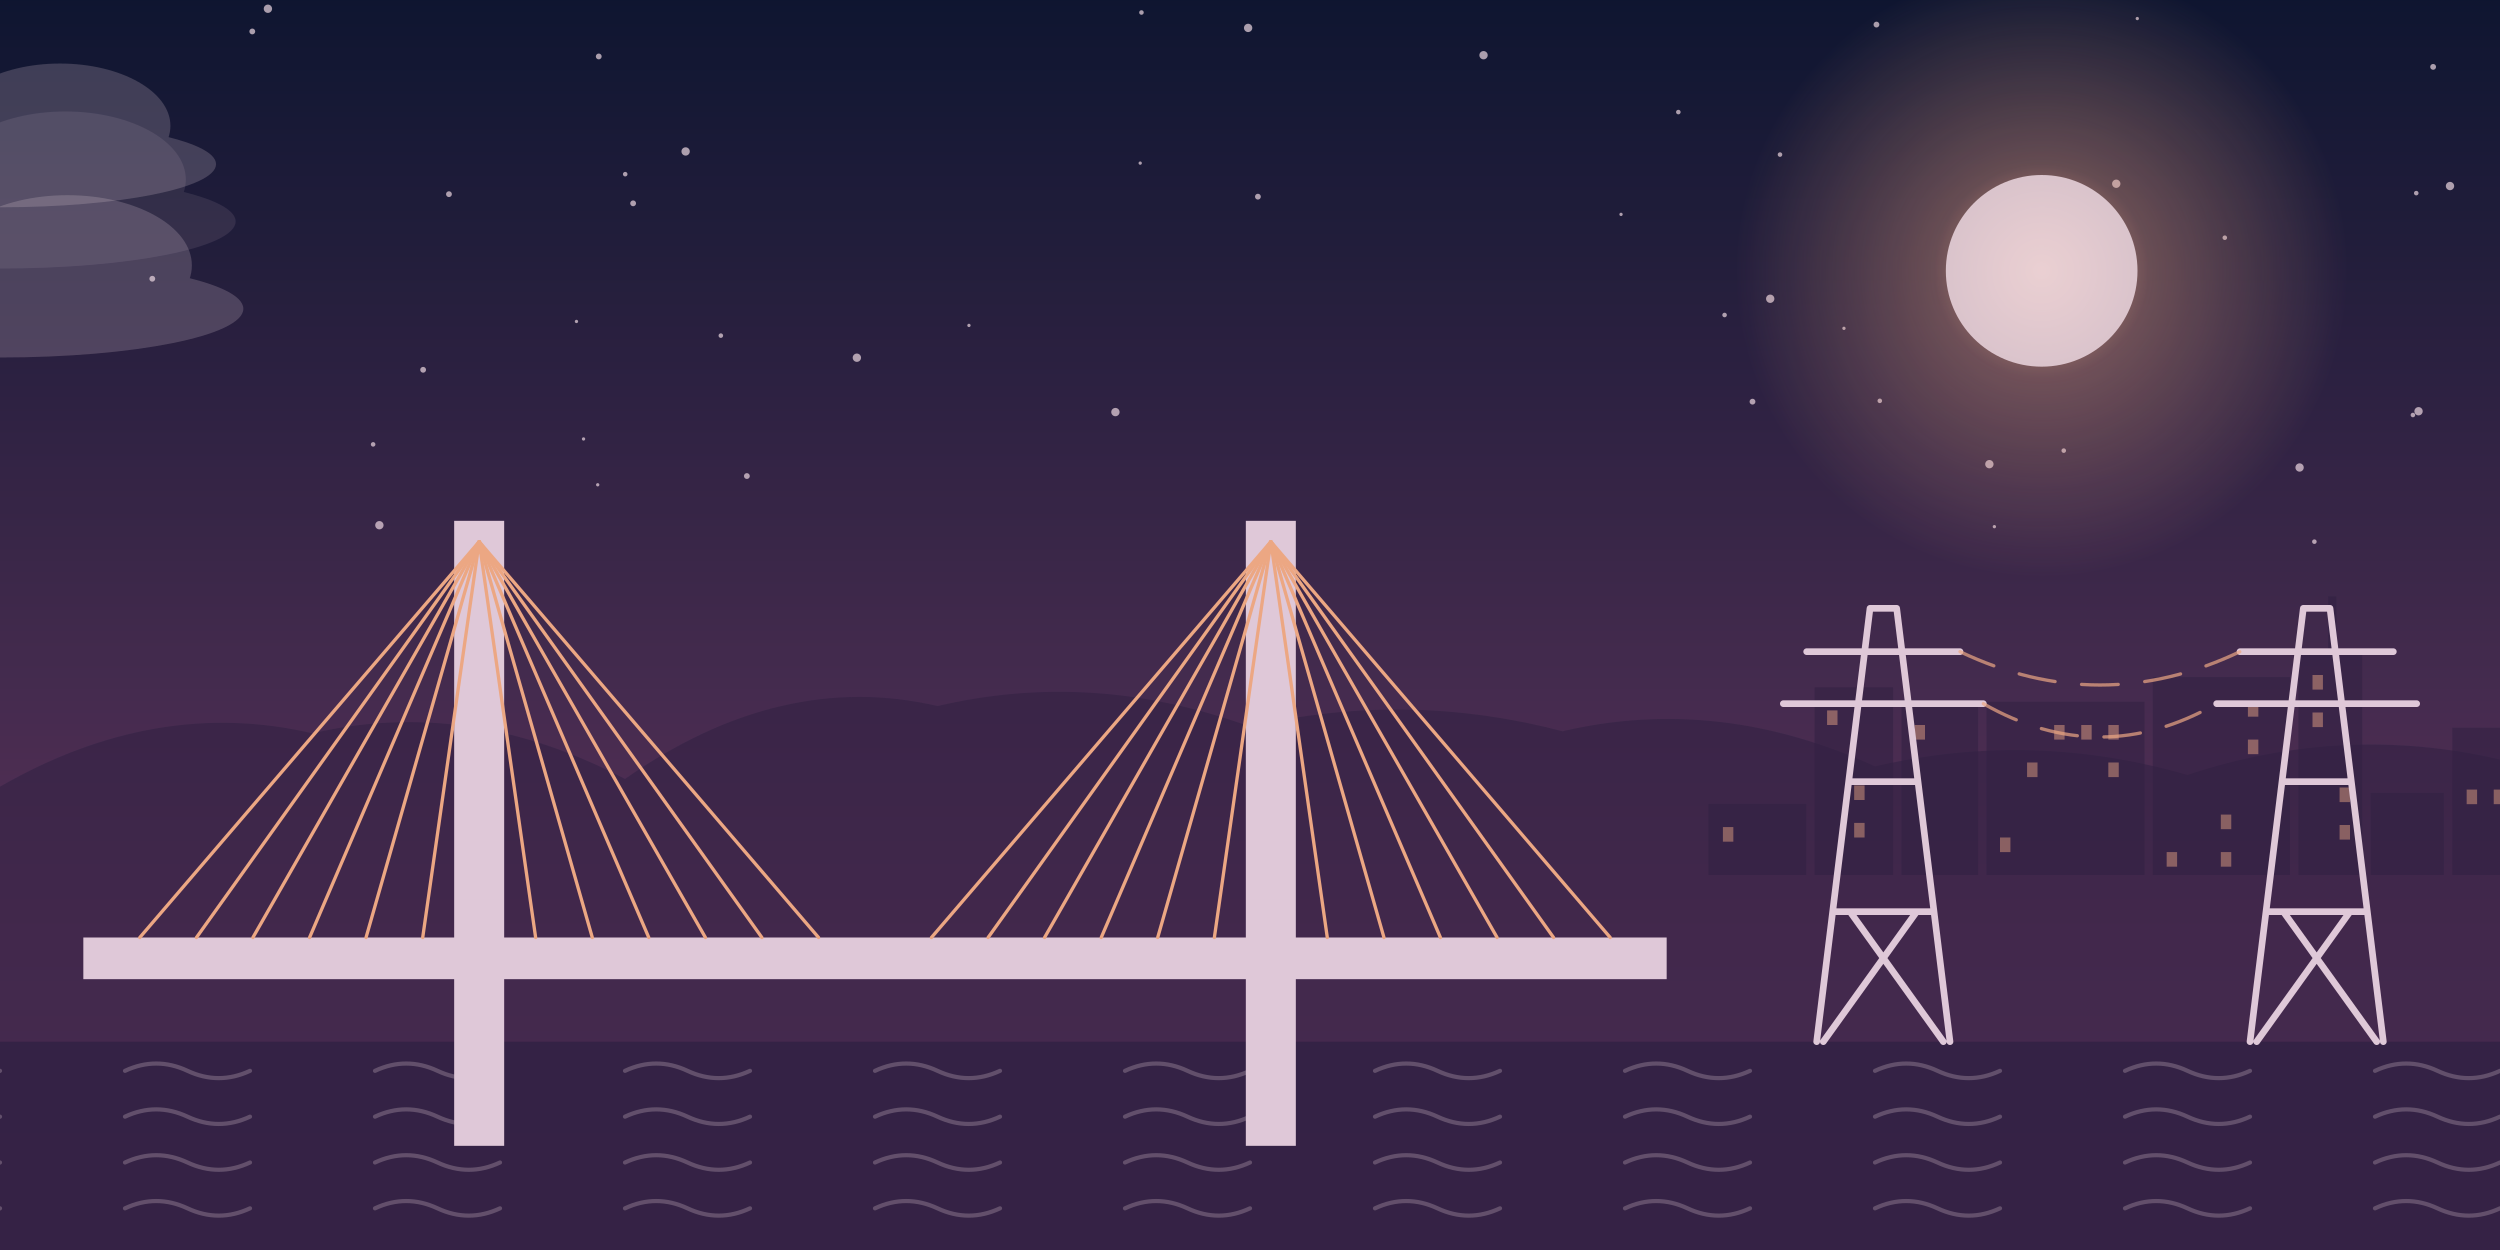
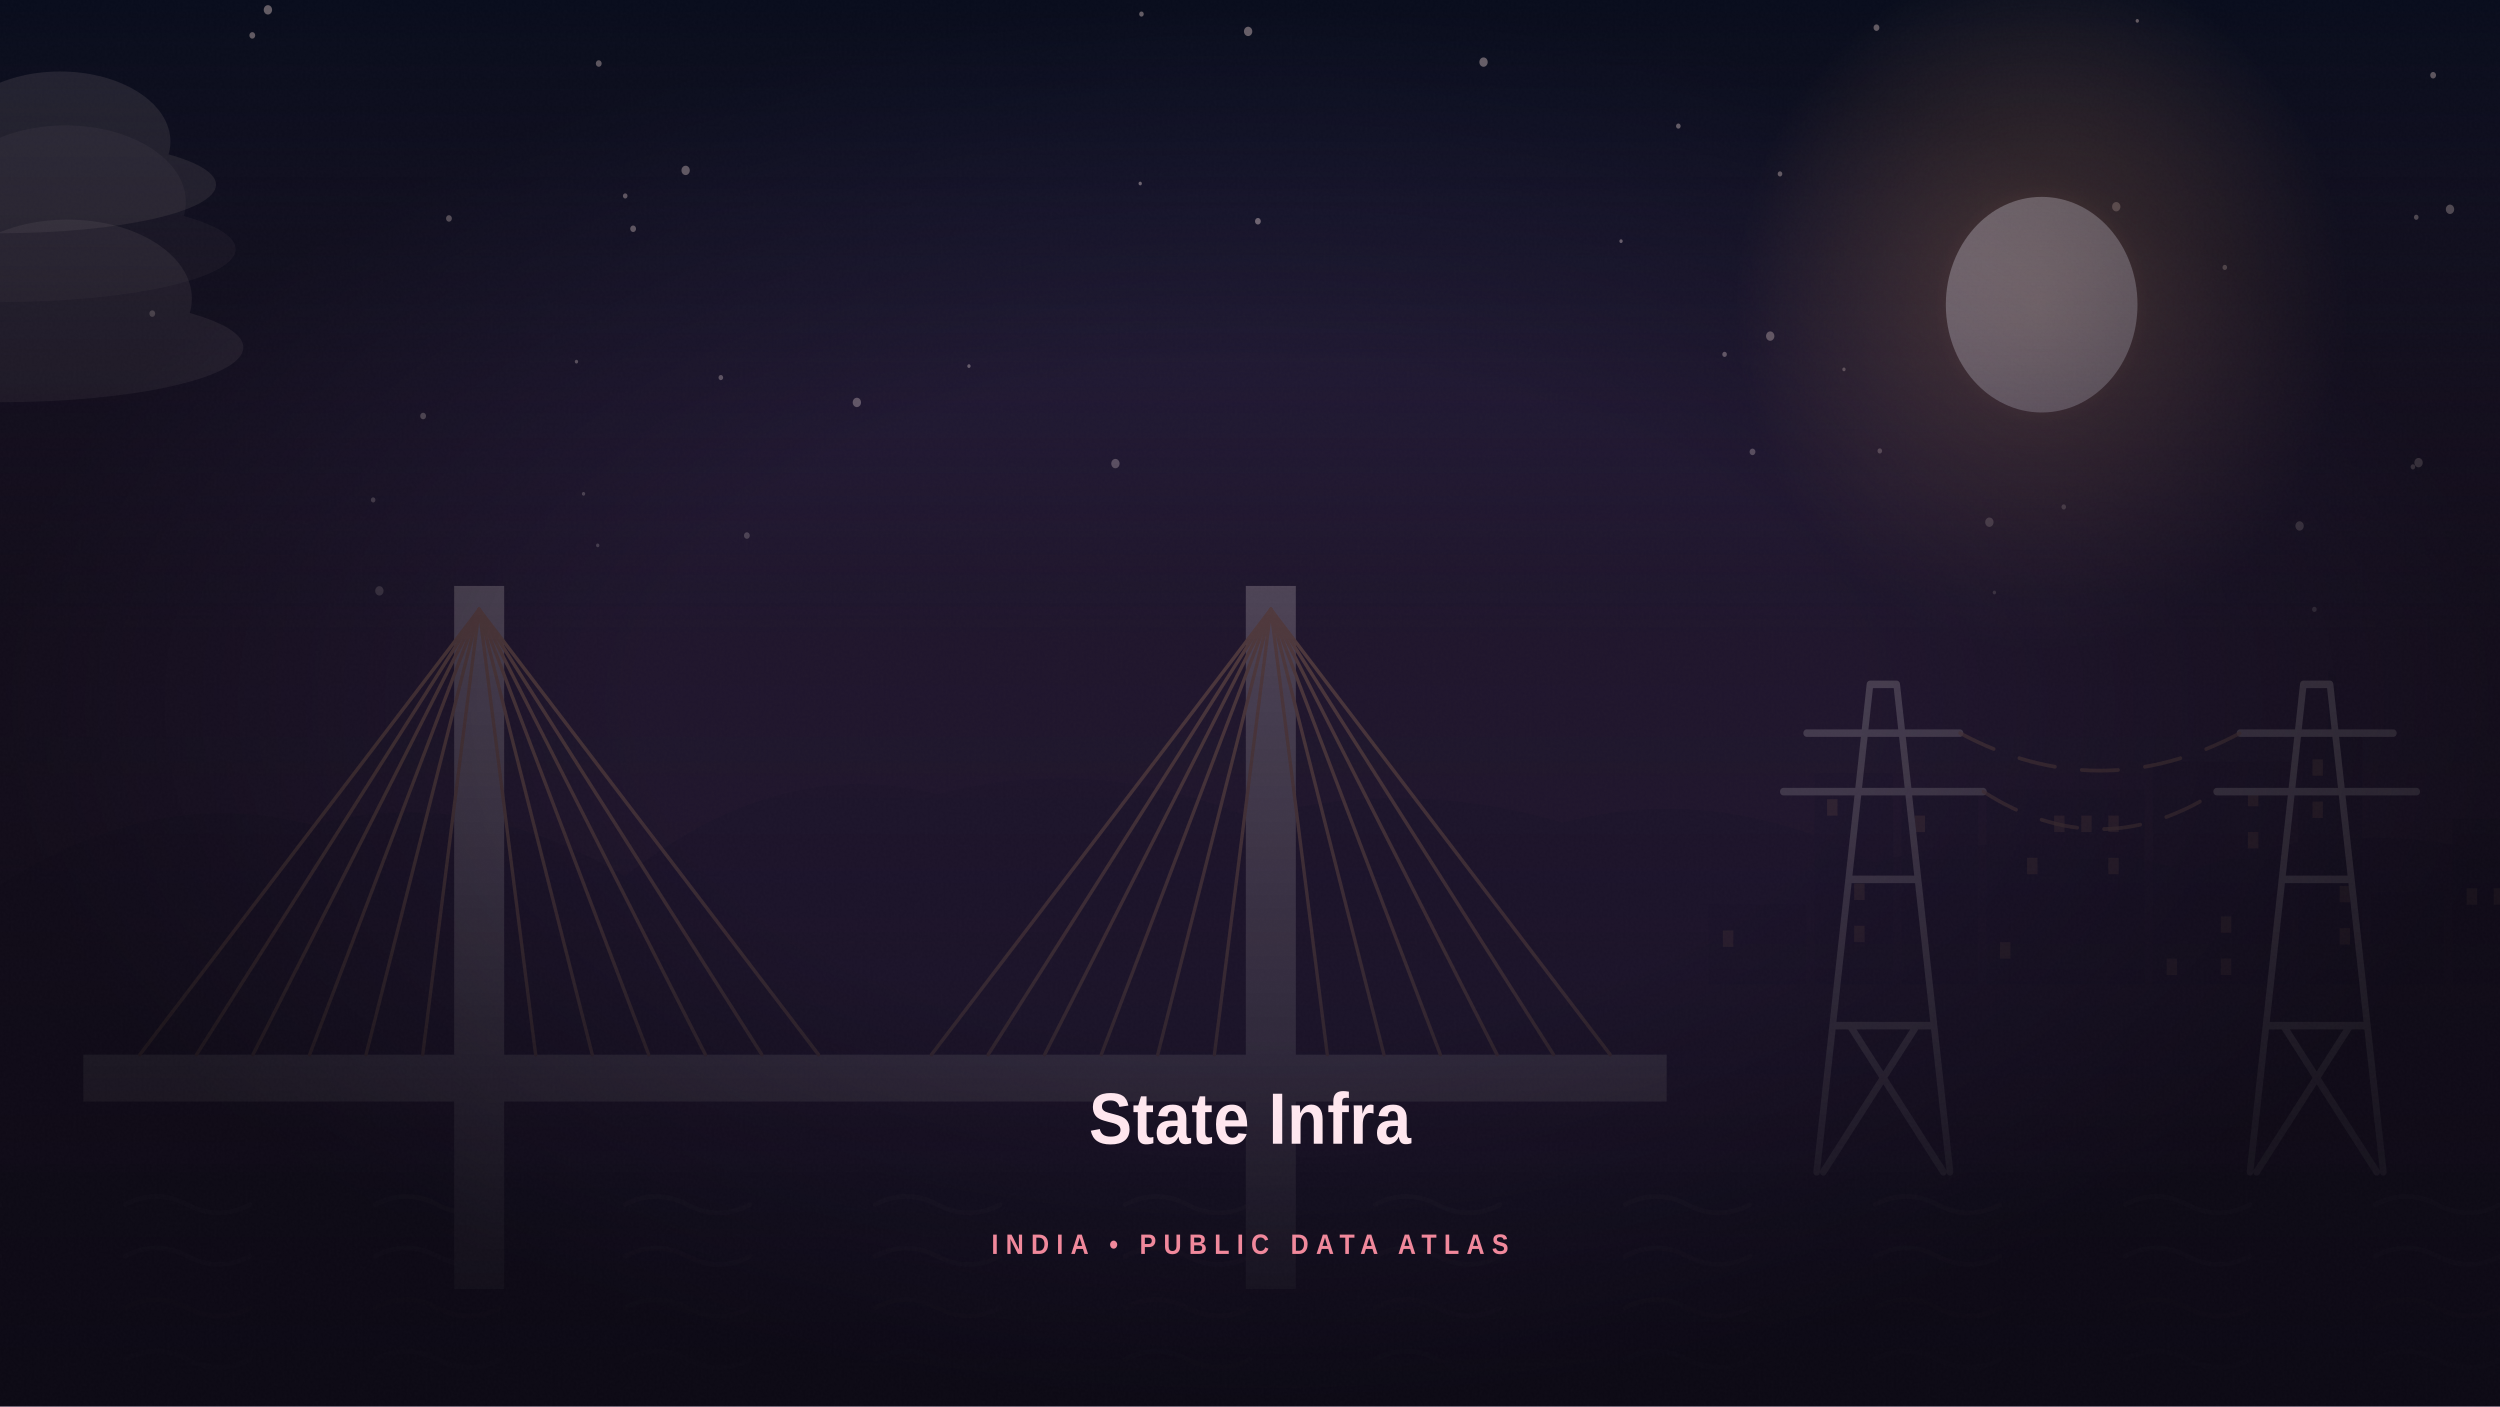
- <svg xmlns="http://www.w3.org/2000/svg" viewBox="0 0 1200 600" preserveAspectRatio="xMidYMid slice" role="img" aria-hidden="true">
+ <svg xmlns="http://www.w3.org/2000/svg" viewBox="0 0 1600 900" preserveAspectRatio="xMidYMid slice" role="img" aria-hidden="true">
  <style>
.tw{animation:tw 4s ease-in-out infinite}
@keyframes tw{0%,100%{opacity:.2}50%{opacity:1}}
.rot{transform-box:view-box;transform-origin:0 0;animation:rot 16s linear infinite}
.rot-r{transform-box:view-box;transform-origin:0 0;animation:rot 12s linear infinite reverse}
.rot-slow{transform-box:view-box;transform-origin:0 0;animation:rot 40s linear infinite}
@keyframes rot{to{transform:rotate(360deg)}}
.swing{transform-box:view-box;transform-origin:0 0;animation:swing 5s ease-in-out infinite}
@keyframes swing{0%,100%{transform:rotate(-14deg)}50%{transform:rotate(14deg)}}
.needle{transform-box:view-box;transform-origin:0 0;animation:needle 7s ease-in-out infinite}
@keyframes needle{0%,100%{transform:rotate(-55deg)}60%{transform:rotate(38deg)}}
.smoke{transform-box:fill-box;transform-origin:center;animation:smoke 8s ease-out infinite;opacity:0}
@keyframes smoke{0%{transform:translate(0,0) scale(.5);opacity:0}20%{opacity:.5}100%{transform:translate(46px,-130px) scale(2);opacity:0}}
.bob{animation:bob 6s ease-in-out infinite}
@keyframes bob{50%{transform:translateY(7px)}}
.float{animation:float 7s ease-in-out infinite}
@keyframes float{50%{transform:translateY(-16px)}}
.drift{animation:drift 90s linear infinite}
@keyframes drift{from{transform:translateX(-420px)}to{transform:translateX(1320px)}}
.drive{animation:drive 16s linear infinite}
@keyframes drive{from{transform:translateX(-360px)}to{transform:translateX(1500px)}}
.drive-r{animation:driver 19s linear infinite}
@keyframes driver{from{transform:translateX(1500px)}to{transform:translateX(-360px)}}
.fly{animation:fly 20s linear infinite}
@keyframes fly{from{transform:translate(-360px,50px)}to{transform:translate(1560px,-70px)}}
.pulse{transform-box:fill-box;transform-origin:center;animation:pulse 5s ease-in-out infinite}
@keyframes pulse{50%{transform:scale(1.08);opacity:.75}}
.ping{transform-box:fill-box;transform-origin:center;animation:ping 3.2s ease-out infinite}
@keyframes ping{from{transform:scale(.35);opacity:.9}to{transform:scale(1.7);opacity:0}}
.draw{stroke-dasharray:1000;animation:draw 7s ease-in-out infinite alternate}
@keyframes draw{from{stroke-dashoffset:1000}to{stroke-dashoffset:0}}
.flow{stroke-dasharray:22 16;animation:flow 1.6s linear infinite}
@keyframes flow{to{stroke-dashoffset:-38}}
.wave{animation:wave 6s ease-in-out infinite}
@keyframes wave{50%{transform:translateX(-30px)}}
.drop{animation:drop 3.5s ease-in infinite}
@keyframes drop{0%{transform:translateY(-60px);opacity:0}25%{opacity:1}80%{transform:translateY(0);opacity:1}100%{transform:translateY(8px);opacity:0}}
.scroll{animation:scroll 14s linear infinite}
@keyframes scroll{to{transform:translateX(-120px)}}
@media (prefers-reduced-motion:reduce){*{animation:none!important}.smoke{opacity:.35}}
</style>
-   <defs>
-     <linearGradient id="skystate-infra" x1="0" y1="0" x2="0" y2="1">
-       <stop offset="0" stop-color="#0e1530" />
-       <stop offset="1" stop-color="#7a3f6b" />
-     </linearGradient>
-     <radialGradient id="glowstate-infra">
-       <stop offset="0" stop-color="#ffb38a" stop-opacity=".95" />
-       <stop offset=".35" stop-color="#ffb38a" stop-opacity=".35" />
-       <stop offset="1" stop-color="#ffb38a" stop-opacity="0" />
-     </radialGradient>
-     <linearGradient id="groundstate-infra" x1="0" y1="0" x2="0" y2="1">
-       <stop offset="0" stop-color="#140f22" stop-opacity=".7" />
-       <stop offset="1" stop-color="#140f22" />
-     </linearGradient>
-   </defs>
-   <rect width="1200" height="600" fill="url(#skystate-infra)" />
-   <circle cx="346" cy="161.1" r="1.1" fill="#ffe7ef" opacity=".7" class="tw" style="animation-delay:0s" />
-   <circle cx="300.1" cy="83.6" r="1.1" fill="#ffe7ef" opacity=".7" />
-   <circle cx="954.9" cy="222.8" r="2" fill="#ffe7ef" opacity=".7" />
-   <circle cx="1160.9" cy="197.4" r="2" fill="#ffe7ef" opacity=".7" class="tw" style="animation-delay:2.9s" />
-   <circle cx="712.1" cy="26.5" r="2" fill="#ffe7ef" opacity=".7" />
-   <circle cx="179.1" cy="213.3" r="1.1" fill="#ffe7ef" opacity=".7" />
-   <circle cx="276.7" cy="154.3" r="0.8" fill="#ffe7ef" opacity=".7" class="tw" style="animation-delay:2.6s" />
-   <circle cx="182.1" cy="252.1" r="2" fill="#ffe7ef" opacity=".7" />
-   <circle cx="1103.8" cy="224.4" r="2" fill="#ffe7ef" opacity=".7" />
-   <circle cx="73.1" cy="133.8" r="1.4" fill="#ffe7ef" opacity=".7" class="tw" style="animation-delay:0.9s" />
-   <circle cx="1015.8" cy="88.2" r="2" fill="#ffe7ef" opacity=".7" />
-   <circle cx="854.4" cy="74.2" r="1.1" fill="#ffe7ef" opacity=".7" />
-   <circle cx="603.8" cy="94.4" r="1.4" fill="#ffe7ef" opacity=".7" class="tw" style="animation-delay:0.3s" />
-   <circle cx="1110.9" cy="260" r="1.1" fill="#ffe7ef" opacity=".7" />
-   <circle cx="957.3" cy="252.8" r="0.8" fill="#ffe7ef" opacity=".7" />
-   <circle cx="203.1" cy="177.5" r="1.4" fill="#ffe7ef" opacity=".7" class="tw" style="animation-delay:0.4s" />
-   <circle cx="329.1" cy="72.7" r="2" fill="#ffe7ef" opacity=".7" />
-   <circle cx="280.1" cy="210.7" r="0.8" fill="#ffe7ef" opacity=".7" />
-   <circle cx="128.6" cy="4.2" r="2" fill="#ffe7ef" opacity=".7" class="tw" style="animation-delay:1.2s" />
-   <circle cx="827.8" cy="151.2" r="1.1" fill="#ffe7ef" opacity=".7" />
-   <circle cx="547.9" cy="6" r="1.1" fill="#ffe7ef" opacity=".7" />
-   <circle cx="303.9" cy="97.6" r="1.4" fill="#ffe7ef" opacity=".7" class="tw" style="animation-delay:1.8s" />
-   <circle cx="535.4" cy="197.8" r="2" fill="#ffe7ef" opacity=".7" />
-   <circle cx="1025.9" cy="8.9" r="0.8" fill="#ffe7ef" opacity=".7" />
-   <circle cx="1158.2" cy="199.2" r="1.1" fill="#ffe7ef" opacity=".7" class="tw" style="animation-delay:0.7s" />
-   <circle cx="121.1" cy="15.1" r="1.4" fill="#ffe7ef" opacity=".7" />
-   <circle cx="411.3" cy="171.7" r="2" fill="#ffe7ef" opacity=".7" />
-   <circle cx="599.1" cy="13.4" r="2" fill="#ffe7ef" opacity=".7" class="tw" style="animation-delay:0.7s" />
-   <circle cx="990.6" cy="216.3" r="1.1" fill="#ffe7ef" opacity=".7" />
-   <circle cx="547.3" cy="78.3" r="0.8" fill="#ffe7ef" opacity=".7" />
-   <circle cx="841.2" cy="192.8" r="1.4" fill="#ffe7ef" opacity=".7" class="tw" style="animation-delay:0.3s" />
-   <circle cx="287.4" cy="27.1" r="1.4" fill="#ffe7ef" opacity=".7" />
-   <circle cx="358.5" cy="228.5" r="1.4" fill="#ffe7ef" opacity=".7" />
-   <circle cx="900.7" cy="11.8" r="1.4" fill="#ffe7ef" opacity=".7" class="tw" style="animation-delay:3.7s" />
-   <circle cx="1067.9" cy="114.1" r="1.1" fill="#ffe7ef" opacity=".7" />
-   <circle cx="215.5" cy="93.2" r="1.4" fill="#ffe7ef" opacity=".7" />
-   <circle cx="1159.8" cy="92.7" r="1.1" fill="#ffe7ef" opacity=".7" class="tw" style="animation-delay:2.7s" />
-   <circle cx="849.7" cy="143.4" r="2" fill="#ffe7ef" opacity=".7" />
-   <circle cx="902.3" cy="192.4" r="1.1" fill="#ffe7ef" opacity=".7" />
-   <circle cx="465.1" cy="156.2" r="0.8" fill="#ffe7ef" opacity=".7" class="tw" style="animation-delay:3.3s" />
-   <circle cx="805.6" cy="53.8" r="1.1" fill="#ffe7ef" opacity=".7" />
-   <circle cx="286.9" cy="232.7" r="0.8" fill="#ffe7ef" opacity=".7" />
-   <circle cx="1167.9" cy="32.1" r="1.4" fill="#ffe7ef" opacity=".7" class="tw" style="animation-delay:1.2s" />
-   <circle cx="778.1" cy="102.9" r="0.8" fill="#ffe7ef" opacity=".7" />
-   <circle cx="1176" cy="89.3" r="2" fill="#ffe7ef" opacity=".7" />
-   <circle cx="885.1" cy="157.6" r="0.8" fill="#ffe7ef" opacity=".7" class="tw" style="animation-delay:1.8s" />
-   <circle cx="980" cy="130" r="147.2" fill="url(#glowstate-infra)" class="pulse" />
-   <circle cx="980" cy="130" r="46" fill="#ffe7ef" opacity=".85" />
-   <g class="drift" style="animation-delay:-87.9s" opacity="0.1">
-     <g transform="translate(0 106.3)">
-       <ellipse cx="0" cy="0" rx="113.1" ry="22.6" fill="#ffe7ef" />
-       <ellipse cx="-37.7" cy="-15.1" rx="50.2" ry="25.1" fill="#ffe7ef" />
-       <ellipse cx="31.4" cy="-20.1" rx="57.8" ry="32.7" fill="#ffe7ef" />
-     </g>
+   <g transform="scale(1.333333 1.5)">
+     <defs>
+       <linearGradient id="skystate-infra" x1="0" y1="0" x2="0" y2="1">
+         <stop offset="0" stop-color="#0e1530" />
+         <stop offset="1" stop-color="#7a3f6b" />
+       </linearGradient>
+       <radialGradient id="glowstate-infra">
+         <stop offset="0" stop-color="#ffb38a" stop-opacity=".95" />
+         <stop offset=".35" stop-color="#ffb38a" stop-opacity=".35" />
+         <stop offset="1" stop-color="#ffb38a" stop-opacity="0" />
+       </radialGradient>
+       <linearGradient id="groundstate-infra" x1="0" y1="0" x2="0" y2="1">
+         <stop offset="0" stop-color="#140f22" stop-opacity=".7" />
+         <stop offset="1" stop-color="#140f22" />
+       </linearGradient>
+       <linearGradient id="lowerstate-infra" x1="0" y1="0" x2="0" y2="1">
+         <stop offset="0" stop-color="#140f22" stop-opacity="0" />
+         <stop offset=".42" stop-color="#140f22" stop-opacity=".72" />
+         <stop offset="1" stop-color="#140f22" stop-opacity=".98" />
+       </linearGradient>
+       <radialGradient id="vignettestate-infra">
+         <stop offset=".48" stop-color="#000" stop-opacity="0" />
+         <stop offset="1" stop-color="#000" stop-opacity=".42" />
+       </radialGradient>
+       <filter id="grainstate-infra" x="-5%" y="-5%" width="110%" height="110%">
+         <feTurbulence type="fractalNoise" baseFrequency=".8" numOctaves="2" seed="121" />
+         <feColorMatrix type="saturate" values="0" />
+         <feComponentTransfer>
+           <feFuncA type="table" tableValues="0 .12" />
+         </feComponentTransfer>
+       </filter>
+     </defs>
+     <rect width="1200" height="600" fill="url(#skystate-infra)" />
+     <circle cx="346" cy="161.1" r="1.1" fill="#ffe7ef" opacity=".7" class="tw" style="animation-delay:0s" />
+     <circle cx="300.1" cy="83.6" r="1.1" fill="#ffe7ef" opacity=".7" />
+     <circle cx="954.9" cy="222.8" r="2" fill="#ffe7ef" opacity=".7" />
+     <circle cx="1160.9" cy="197.4" r="2" fill="#ffe7ef" opacity=".7" class="tw" style="animation-delay:2.9s" />
+     <circle cx="712.1" cy="26.5" r="2" fill="#ffe7ef" opacity=".7" />
+     <circle cx="179.1" cy="213.3" r="1.1" fill="#ffe7ef" opacity=".7" />
+     <circle cx="276.7" cy="154.3" r="0.8" fill="#ffe7ef" opacity=".7" class="tw" style="animation-delay:2.6s" />
+     <circle cx="182.1" cy="252.1" r="2" fill="#ffe7ef" opacity=".7" />
+     <circle cx="1103.8" cy="224.4" r="2" fill="#ffe7ef" opacity=".7" />
+     <circle cx="73.1" cy="133.8" r="1.4" fill="#ffe7ef" opacity=".7" class="tw" style="animation-delay:0.9s" />
+     <circle cx="1015.8" cy="88.2" r="2" fill="#ffe7ef" opacity=".7" />
+     <circle cx="854.4" cy="74.2" r="1.1" fill="#ffe7ef" opacity=".7" />
+     <circle cx="603.8" cy="94.4" r="1.4" fill="#ffe7ef" opacity=".7" class="tw" style="animation-delay:0.3s" />
+     <circle cx="1110.9" cy="260" r="1.1" fill="#ffe7ef" opacity=".7" />
+     <circle cx="957.3" cy="252.8" r="0.8" fill="#ffe7ef" opacity=".7" />
+     <circle cx="203.1" cy="177.5" r="1.4" fill="#ffe7ef" opacity=".7" class="tw" style="animation-delay:0.4s" />
+     <circle cx="329.1" cy="72.7" r="2" fill="#ffe7ef" opacity=".7" />
+     <circle cx="280.1" cy="210.7" r="0.8" fill="#ffe7ef" opacity=".7" />
+     <circle cx="128.6" cy="4.2" r="2" fill="#ffe7ef" opacity=".7" class="tw" style="animation-delay:1.2s" />
+     <circle cx="827.8" cy="151.2" r="1.1" fill="#ffe7ef" opacity=".7" />
+     <circle cx="547.9" cy="6" r="1.1" fill="#ffe7ef" opacity=".7" />
+     <circle cx="303.9" cy="97.6" r="1.4" fill="#ffe7ef" opacity=".7" class="tw" style="animation-delay:1.8s" />
+     <circle cx="535.4" cy="197.8" r="2" fill="#ffe7ef" opacity=".7" />
+     <circle cx="1025.9" cy="8.9" r="0.8" fill="#ffe7ef" opacity=".7" />
+     <circle cx="1158.2" cy="199.2" r="1.1" fill="#ffe7ef" opacity=".7" class="tw" style="animation-delay:0.7s" />
+     <circle cx="121.1" cy="15.1" r="1.4" fill="#ffe7ef" opacity=".7" />
+     <circle cx="411.3" cy="171.7" r="2" fill="#ffe7ef" opacity=".7" />
+     <circle cx="599.1" cy="13.4" r="2" fill="#ffe7ef" opacity=".7" class="tw" style="animation-delay:0.7s" />
+     <circle cx="990.6" cy="216.3" r="1.1" fill="#ffe7ef" opacity=".7" />
+     <circle cx="547.3" cy="78.3" r="0.8" fill="#ffe7ef" opacity=".7" />
+     <circle cx="841.2" cy="192.8" r="1.4" fill="#ffe7ef" opacity=".7" class="tw" style="animation-delay:0.3s" />
+     <circle cx="287.4" cy="27.1" r="1.4" fill="#ffe7ef" opacity=".7" />
+     <circle cx="358.5" cy="228.5" r="1.4" fill="#ffe7ef" opacity=".7" />
+     <circle cx="900.7" cy="11.8" r="1.4" fill="#ffe7ef" opacity=".7" class="tw" style="animation-delay:3.7s" />
+     <circle cx="1067.9" cy="114.1" r="1.1" fill="#ffe7ef" opacity=".7" />
+     <circle cx="215.5" cy="93.2" r="1.4" fill="#ffe7ef" opacity=".7" />
+     <circle cx="1159.8" cy="92.7" r="1.1" fill="#ffe7ef" opacity=".7" class="tw" style="animation-delay:2.7s" />
+     <circle cx="849.7" cy="143.4" r="2" fill="#ffe7ef" opacity=".7" />
+     <circle cx="902.3" cy="192.4" r="1.1" fill="#ffe7ef" opacity=".7" />
+     <circle cx="465.1" cy="156.2" r="0.8" fill="#ffe7ef" opacity=".7" class="tw" style="animation-delay:3.3s" />
+     <circle cx="805.6" cy="53.8" r="1.1" fill="#ffe7ef" opacity=".7" />
+     <circle cx="286.9" cy="232.7" r="0.8" fill="#ffe7ef" opacity=".7" />
+     <circle cx="1167.9" cy="32.1" r="1.4" fill="#ffe7ef" opacity=".7" class="tw" style="animation-delay:1.2s" />
+     <circle cx="778.1" cy="102.9" r="0.8" fill="#ffe7ef" opacity=".7" />
+     <circle cx="1176" cy="89.3" r="2" fill="#ffe7ef" opacity=".7" />
+     <circle cx="885.1" cy="157.6" r="0.8" fill="#ffe7ef" opacity=".7" class="tw" style="animation-delay:1.8s" />
+     <circle cx="980" cy="130" r="147.2" fill="url(#glowstate-infra)" class="pulse" />
+     <circle cx="980" cy="130" r="46" fill="#ffe7ef" opacity=".85" />
+     <g class="drift" style="animation-delay:-87.9s" opacity="0.1">
+       <g transform="translate(0 106.3)">
+         <ellipse cx="0" cy="0" rx="113.1" ry="22.6" fill="#ffe7ef" />
+         <ellipse cx="-37.7" cy="-15.1" rx="50.2" ry="25.1" fill="#ffe7ef" />
+         <ellipse cx="31.4" cy="-20.1" rx="57.8" ry="32.7" fill="#ffe7ef" />
+       </g>
+     </g>
+     <g class="drift" style="animation-delay:-11.6s" opacity="0.2">
+       <g transform="translate(0 148.2)">
+         <ellipse cx="0" cy="0" rx="116.8" ry="23.4" fill="#ffe7ef" />
+         <ellipse cx="-38.9" cy="-15.6" rx="51.9" ry="26" fill="#ffe7ef" />
+         <ellipse cx="32.4" cy="-20.8" rx="59.7" ry="33.7" fill="#ffe7ef" />
+       </g>
+     </g>
+     <g class="drift" style="animation-delay:-3.7s" opacity="0.2">
+       <g transform="translate(0 78.8)">
+         <ellipse cx="0" cy="0" rx="103.7" ry="20.7" fill="#ffe7ef" />
+         <ellipse cx="-34.6" cy="-13.8" rx="46.1" ry="23" fill="#ffe7ef" />
+         <ellipse cx="28.8" cy="-18.4" rx="53" ry="29.9" fill="#ffe7ef" />
+       </g>
+     </g>
+     <path d="M-200 600 L-150 344.1 Q-75 326.6 0 377.6 Q75 334.5 150 352 Q225 334.5 300 373.9 Q375 321.4 450 338.9 Q525 321.4 600 348.8 Q675 331.3 750 351 Q825 333.5 900 367.9 Q975 350.4 1050 372 Q1125 347.1 1200 364.6 Q1275 327.9 1350 345.4 L1400 600Z" fill="#352245" opacity="0.6" />
+     <g opacity="0.6">
+       <rect x="820" y="385.9" width="47" height="34.1" rx="0" fill="#352245" />
+       <rect x="827" y="397" width="5" height="7" fill="#ffb38a" opacity=".75" class="tw" style="animation-delay:1.5s" />
+       <rect x="871" y="329.9" width="37.7" height="90.1" rx="0" fill="#352245" />
+       <rect x="877" y="341" width="5" height="7" fill="#ffb38a" opacity=".75" />
+       <rect x="890" y="377" width="5" height="7" fill="#ffb38a" opacity=".75" class="tw" style="animation-delay:3.8s" />
+       <rect x="890" y="395" width="5" height="7" fill="#ffb38a" opacity=".75" class="tw" style="animation-delay:3.2s" />
+       <rect x="912.7" y="336.4" width="36.8" height="83.6" rx="0" fill="#352245" />
+       <rect x="919" y="348" width="5" height="7" fill="#ffb38a" opacity=".75" />
+       <rect x="953.5" y="336.8" width="75.9" height="83.2" rx="0" fill="#352245" />
+       <rect x="986" y="348" width="5" height="7" fill="#ffb38a" opacity=".75" />
+       <rect x="999" y="348" width="5" height="7" fill="#ffb38a" opacity=".75" />
+       <rect x="1012" y="348" width="5" height="7" fill="#ffb38a" opacity=".75" />
+       <rect x="973" y="366" width="5" height="7" fill="#ffb38a" opacity=".75" />
+       <rect x="1012" y="366" width="5" height="7" fill="#ffb38a" opacity=".75" />
+       <rect x="960" y="402" width="5" height="7" fill="#ffb38a" opacity=".75" />
+       <rect x="1033.3" y="325" width="65.9" height="95" rx="0" fill="#352245" />
+       <rect x="1079" y="337" width="5" height="7" fill="#ffb38a" opacity=".75" />
+       <rect x="1079" y="355" width="5" height="7" fill="#ffb38a" opacity=".75" class="tw" style="animation-delay:1.5s" />
+       <rect x="1066" y="391" width="5" height="7" fill="#ffb38a" opacity=".75" />
+       <rect x="1040" y="409" width="5" height="7" fill="#ffb38a" opacity=".75" />
+       <rect x="1066" y="409" width="5" height="7" fill="#ffb38a" opacity=".75" />
+       <rect x="1103.2" y="312.2" width="30.7" height="107.8" rx="0" fill="#352245" />
+       <rect x="1117.5" y="286.2" width="4" height="26" rx="0" fill="#352245" />
+       <rect x="1110" y="324" width="5" height="7" fill="#ffb38a" opacity=".75" class="tw" style="animation-delay:2.7s" />
+       <rect x="1110" y="342" width="5" height="7" fill="#ffb38a" opacity=".75" />
+       <rect x="1123" y="378" width="5" height="7" fill="#ffb38a" opacity=".75" />
+       <rect x="1123" y="396" width="5" height="7" fill="#ffb38a" opacity=".75" />
+       <rect x="1137.9" y="380.6" width="35.2" height="39.4" rx="0" fill="#352245" />
+       <rect x="1177.1" y="349.3" width="53.2" height="70.7" rx="0" fill="#352245" />
+       <rect x="1184" y="379" width="5" height="7" fill="#ffb38a" opacity=".75" />
+       <rect x="1197" y="379" width="5" height="7" fill="#ffb38a" opacity=".75" />
+     </g>
+     <rect x="-10" y="500" width="1220" height="110" rx="0" fill="#352245" opacity=".9" />
+     <g class="wave" style="animation-delay:0s">
+       <path d="M-60 514 q15 -7 30 0 t30 0 M60 514 q15 -7 30 0 t30 0 M180 514 q15 -7 30 0 t30 0 M300 514 q15 -7 30 0 t30 0 M420 514 q15 -7 30 0 t30 0 M540 514 q15 -7 30 0 t30 0 M660 514 q15 -7 30 0 t30 0 M780 514 q15 -7 30 0 t30 0 M900 514 q15 -7 30 0 t30 0 M1020 514 q15 -7 30 0 t30 0 M1140 514 q15 -7 30 0 t30 0" fill="none" stroke="#ffe7ef" stroke-width="2" stroke-linecap="round" stroke-linejoin="round" opacity=".25" />
+     </g>
+     <g class="wave" style="animation-delay:-1.3s">
+       <path d="M-60 536 q15 -7 30 0 t30 0 M60 536 q15 -7 30 0 t30 0 M180 536 q15 -7 30 0 t30 0 M300 536 q15 -7 30 0 t30 0 M420 536 q15 -7 30 0 t30 0 M540 536 q15 -7 30 0 t30 0 M660 536 q15 -7 30 0 t30 0 M780 536 q15 -7 30 0 t30 0 M900 536 q15 -7 30 0 t30 0 M1020 536 q15 -7 30 0 t30 0 M1140 536 q15 -7 30 0 t30 0" fill="none" stroke="#ffe7ef" stroke-width="2" stroke-linecap="round" stroke-linejoin="round" opacity=".25" />
+     </g>
+     <g class="wave" style="animation-delay:-2.6s">
+       <path d="M-60 558 q15 -7 30 0 t30 0 M60 558 q15 -7 30 0 t30 0 M180 558 q15 -7 30 0 t30 0 M300 558 q15 -7 30 0 t30 0 M420 558 q15 -7 30 0 t30 0 M540 558 q15 -7 30 0 t30 0 M660 558 q15 -7 30 0 t30 0 M780 558 q15 -7 30 0 t30 0 M900 558 q15 -7 30 0 t30 0 M1020 558 q15 -7 30 0 t30 0 M1140 558 q15 -7 30 0 t30 0" fill="none" stroke="#ffe7ef" stroke-width="2" stroke-linecap="round" stroke-linejoin="round" opacity=".25" />
+     </g>
+     <g class="wave" style="animation-delay:-3.9s">
+       <path d="M-60 580 q15 -7 30 0 t30 0 M60 580 q15 -7 30 0 t30 0 M180 580 q15 -7 30 0 t30 0 M300 580 q15 -7 30 0 t30 0 M420 580 q15 -7 30 0 t30 0 M540 580 q15 -7 30 0 t30 0 M660 580 q15 -7 30 0 t30 0 M780 580 q15 -7 30 0 t30 0 M900 580 q15 -7 30 0 t30 0 M1020 580 q15 -7 30 0 t30 0 M1140 580 q15 -7 30 0 t30 0" fill="none" stroke="#ffe7ef" stroke-width="2" stroke-linecap="round" stroke-linejoin="round" opacity=".25" />
+     </g>
+     <g transform="translate(420 480) scale(1)">
+       <rect x="-380" y="-30" width="760" height="20" rx="0" fill="#f1d7e6" />
+       <rect x="-202" y="-230" width="24" height="300" rx="0" fill="#f1d7e6" />
+       <path d="M-190 -220 L-217.1 -30 M-190 -220 L-162.9 -30" fill="none" stroke="#ffb38a" stroke-width="1.6" stroke-linecap="round" stroke-linejoin="round" />
+       <path d="M-190 -220 L-244.3 -30 M-190 -220 L-135.7 -30" fill="none" stroke="#ffb38a" stroke-width="1.6" stroke-linecap="round" stroke-linejoin="round" />
+       <path d="M-190 -220 L-271.4 -30 M-190 -220 L-108.6 -30" fill="none" stroke="#ffb38a" stroke-width="1.6" stroke-linecap="round" stroke-linejoin="round" />
+       <path d="M-190 -220 L-298.6 -30 M-190 -220 L-81.4 -30" fill="none" stroke="#ffb38a" stroke-width="1.6" stroke-linecap="round" stroke-linejoin="round" />
+       <path d="M-190 -220 L-325.7 -30 M-190 -220 L-54.3 -30" fill="none" stroke="#ffb38a" stroke-width="1.6" stroke-linecap="round" stroke-linejoin="round" />
+       <path d="M-190 -220 L-352.9 -30 M-190 -220 L-27.1 -30" fill="none" stroke="#ffb38a" stroke-width="1.6" stroke-linecap="round" stroke-linejoin="round" />
+       <rect x="178" y="-230" width="24" height="300" rx="0" fill="#f1d7e6" />
+       <path d="M190 -220 L162.9 -30 M190 -220 L217.1 -30" fill="none" stroke="#ffb38a" stroke-width="1.6" stroke-linecap="round" stroke-linejoin="round" />
+       <path d="M190 -220 L135.7 -30 M190 -220 L244.3 -30" fill="none" stroke="#ffb38a" stroke-width="1.6" stroke-linecap="round" stroke-linejoin="round" />
+       <path d="M190 -220 L108.6 -30 M190 -220 L271.4 -30" fill="none" stroke="#ffb38a" stroke-width="1.6" stroke-linecap="round" stroke-linejoin="round" />
+       <path d="M190 -220 L81.4 -30 M190 -220 L298.6 -30" fill="none" stroke="#ffb38a" stroke-width="1.6" stroke-linecap="round" stroke-linejoin="round" />
+       <path d="M190 -220 L54.3 -30 M190 -220 L325.7 -30" fill="none" stroke="#ffb38a" stroke-width="1.6" stroke-linecap="round" stroke-linejoin="round" />
+       <path d="M190 -220 L27.1 -30 M190 -220 L352.9 -30" fill="none" stroke="#ffb38a" stroke-width="1.6" stroke-linecap="round" stroke-linejoin="round" />
+     </g>
+     <g transform="translate(1000 500) scale(0.8)">
+       <g transform="translate(-120 0)">
+         <path d="M-40 0 L-8 -260 L8 -260 L40 0 M-30 -78.0 H30 M-20 -156.0 H20 M-60 -202.8 H60 M-46 -234.0 H46 M-36 0 L20 -78.0 M36 0 L-20 -78.0" fill="none" stroke="#f1d7e6" stroke-width="4" stroke-linecap="round" stroke-linejoin="round" />
+       </g>
+       <g transform="translate(140 0)">
+         <path d="M-40 0 L-8 -260 L8 -260 L40 0 M-30 -78.0 H30 M-20 -156.0 H20 M-60 -202.8 H60 M-46 -234.0 H46 M-36 0 L20 -78.0 M36 0 L-20 -78.0" fill="none" stroke="#f1d7e6" stroke-width="4" stroke-linecap="round" stroke-linejoin="round" />
+       </g>
+       <path d="M-60 -202.8 Q10.0 -162.8 80 -202.8" fill="none" stroke="#ffb38a" stroke-width="2" stroke-linecap="round" stroke-linejoin="round" class="flow" opacity=".7" />
+       <path d="M-74 -234.0 Q10.0 -194.0 94 -234.0" fill="none" stroke="#ffb38a" stroke-width="2" stroke-linecap="round" stroke-linejoin="round" class="flow" opacity=".7" />
+     </g>
+     <rect width="1200" height="600" fill="#0e1530" opacity=".08" />
+     <rect width="1200" height="600" fill="url(#lowerstate-infra)" />
+     <rect width="1200" height="600" fill="url(#vignettestate-infra)" />
+     <text x="600" y="488" text-anchor="middle" font-family="Arial, Helvetica, sans-serif" font-size="31" font-weight="700" letter-spacing=".3" fill="#ffe7ef">State Infra</text>
+     <text x="600" y="535" text-anchor="middle" font-family="Arial, Helvetica, sans-serif" font-size="12" font-weight="600" letter-spacing="3.5" fill="#ff8fa3" opacity=".94">INDIA  •  PUBLIC DATA ATLAS</text>
+     <rect width="1200" height="600" fill="#fff" filter="url(#grainstate-infra)" opacity=".16" />
  </g>
-   <g class="drift" style="animation-delay:-11.6s" opacity="0.2">
-     <g transform="translate(0 148.2)">
-       <ellipse cx="0" cy="0" rx="116.8" ry="23.4" fill="#ffe7ef" />
-       <ellipse cx="-38.9" cy="-15.6" rx="51.9" ry="26" fill="#ffe7ef" />
-       <ellipse cx="32.4" cy="-20.8" rx="59.7" ry="33.7" fill="#ffe7ef" />
-     </g>
-   </g>
-   <g class="drift" style="animation-delay:-3.7s" opacity="0.2">
-     <g transform="translate(0 78.8)">
-       <ellipse cx="0" cy="0" rx="103.7" ry="20.7" fill="#ffe7ef" />
-       <ellipse cx="-34.6" cy="-13.8" rx="46.1" ry="23" fill="#ffe7ef" />
-       <ellipse cx="28.8" cy="-18.4" rx="53" ry="29.9" fill="#ffe7ef" />
-     </g>
-   </g>
-   <path d="M-200 600 L-150 344.1 Q-75 326.6 0 377.6 Q75 334.5 150 352 Q225 334.5 300 373.9 Q375 321.4 450 338.9 Q525 321.4 600 348.8 Q675 331.3 750 351 Q825 333.5 900 367.9 Q975 350.4 1050 372 Q1125 347.1 1200 364.6 Q1275 327.9 1350 345.4 L1400 600Z" fill="#352245" opacity="0.6" />
-   <g opacity="0.6">
-     <rect x="820" y="385.9" width="47" height="34.1" rx="0" fill="#352245" />
-     <rect x="827" y="397" width="5" height="7" fill="#ffb38a" opacity=".75" class="tw" style="animation-delay:1.5s" />
-     <rect x="871" y="329.9" width="37.7" height="90.1" rx="0" fill="#352245" />
-     <rect x="877" y="341" width="5" height="7" fill="#ffb38a" opacity=".75" />
-     <rect x="890" y="377" width="5" height="7" fill="#ffb38a" opacity=".75" class="tw" style="animation-delay:3.8s" />
-     <rect x="890" y="395" width="5" height="7" fill="#ffb38a" opacity=".75" class="tw" style="animation-delay:3.2s" />
-     <rect x="912.7" y="336.4" width="36.8" height="83.6" rx="0" fill="#352245" />
-     <rect x="919" y="348" width="5" height="7" fill="#ffb38a" opacity=".75" />
-     <rect x="953.5" y="336.8" width="75.9" height="83.2" rx="0" fill="#352245" />
-     <rect x="986" y="348" width="5" height="7" fill="#ffb38a" opacity=".75" />
-     <rect x="999" y="348" width="5" height="7" fill="#ffb38a" opacity=".75" />
-     <rect x="1012" y="348" width="5" height="7" fill="#ffb38a" opacity=".75" />
-     <rect x="973" y="366" width="5" height="7" fill="#ffb38a" opacity=".75" />
-     <rect x="1012" y="366" width="5" height="7" fill="#ffb38a" opacity=".75" />
-     <rect x="960" y="402" width="5" height="7" fill="#ffb38a" opacity=".75" />
-     <rect x="1033.3" y="325" width="65.9" height="95" rx="0" fill="#352245" />
-     <rect x="1079" y="337" width="5" height="7" fill="#ffb38a" opacity=".75" />
-     <rect x="1079" y="355" width="5" height="7" fill="#ffb38a" opacity=".75" class="tw" style="animation-delay:1.5s" />
-     <rect x="1066" y="391" width="5" height="7" fill="#ffb38a" opacity=".75" />
-     <rect x="1040" y="409" width="5" height="7" fill="#ffb38a" opacity=".75" />
-     <rect x="1066" y="409" width="5" height="7" fill="#ffb38a" opacity=".75" />
-     <rect x="1103.2" y="312.2" width="30.7" height="107.8" rx="0" fill="#352245" />
-     <rect x="1117.5" y="286.2" width="4" height="26" rx="0" fill="#352245" />
-     <rect x="1110" y="324" width="5" height="7" fill="#ffb38a" opacity=".75" class="tw" style="animation-delay:2.7s" />
-     <rect x="1110" y="342" width="5" height="7" fill="#ffb38a" opacity=".75" />
-     <rect x="1123" y="378" width="5" height="7" fill="#ffb38a" opacity=".75" />
-     <rect x="1123" y="396" width="5" height="7" fill="#ffb38a" opacity=".75" />
-     <rect x="1137.9" y="380.6" width="35.2" height="39.4" rx="0" fill="#352245" />
-     <rect x="1177.1" y="349.3" width="53.2" height="70.7" rx="0" fill="#352245" />
-     <rect x="1184" y="379" width="5" height="7" fill="#ffb38a" opacity=".75" />
-     <rect x="1197" y="379" width="5" height="7" fill="#ffb38a" opacity=".75" />
-   </g>
-   <rect x="-10" y="500" width="1220" height="110" rx="0" fill="#352245" opacity=".9" />
-   <g class="wave" style="animation-delay:0s">
-     <path d="M-60 514 q15 -7 30 0 t30 0 M60 514 q15 -7 30 0 t30 0 M180 514 q15 -7 30 0 t30 0 M300 514 q15 -7 30 0 t30 0 M420 514 q15 -7 30 0 t30 0 M540 514 q15 -7 30 0 t30 0 M660 514 q15 -7 30 0 t30 0 M780 514 q15 -7 30 0 t30 0 M900 514 q15 -7 30 0 t30 0 M1020 514 q15 -7 30 0 t30 0 M1140 514 q15 -7 30 0 t30 0" fill="none" stroke="#ffe7ef" stroke-width="2" stroke-linecap="round" stroke-linejoin="round" opacity=".25" />
-   </g>
-   <g class="wave" style="animation-delay:-1.3s">
-     <path d="M-60 536 q15 -7 30 0 t30 0 M60 536 q15 -7 30 0 t30 0 M180 536 q15 -7 30 0 t30 0 M300 536 q15 -7 30 0 t30 0 M420 536 q15 -7 30 0 t30 0 M540 536 q15 -7 30 0 t30 0 M660 536 q15 -7 30 0 t30 0 M780 536 q15 -7 30 0 t30 0 M900 536 q15 -7 30 0 t30 0 M1020 536 q15 -7 30 0 t30 0 M1140 536 q15 -7 30 0 t30 0" fill="none" stroke="#ffe7ef" stroke-width="2" stroke-linecap="round" stroke-linejoin="round" opacity=".25" />
-   </g>
-   <g class="wave" style="animation-delay:-2.6s">
-     <path d="M-60 558 q15 -7 30 0 t30 0 M60 558 q15 -7 30 0 t30 0 M180 558 q15 -7 30 0 t30 0 M300 558 q15 -7 30 0 t30 0 M420 558 q15 -7 30 0 t30 0 M540 558 q15 -7 30 0 t30 0 M660 558 q15 -7 30 0 t30 0 M780 558 q15 -7 30 0 t30 0 M900 558 q15 -7 30 0 t30 0 M1020 558 q15 -7 30 0 t30 0 M1140 558 q15 -7 30 0 t30 0" fill="none" stroke="#ffe7ef" stroke-width="2" stroke-linecap="round" stroke-linejoin="round" opacity=".25" />
-   </g>
-   <g class="wave" style="animation-delay:-3.9s">
-     <path d="M-60 580 q15 -7 30 0 t30 0 M60 580 q15 -7 30 0 t30 0 M180 580 q15 -7 30 0 t30 0 M300 580 q15 -7 30 0 t30 0 M420 580 q15 -7 30 0 t30 0 M540 580 q15 -7 30 0 t30 0 M660 580 q15 -7 30 0 t30 0 M780 580 q15 -7 30 0 t30 0 M900 580 q15 -7 30 0 t30 0 M1020 580 q15 -7 30 0 t30 0 M1140 580 q15 -7 30 0 t30 0" fill="none" stroke="#ffe7ef" stroke-width="2" stroke-linecap="round" stroke-linejoin="round" opacity=".25" />
-   </g>
-   <g transform="translate(420 480) scale(1)">
-     <rect x="-380" y="-30" width="760" height="20" rx="0" fill="#f1d7e6" />
-     <rect x="-202" y="-230" width="24" height="300" rx="0" fill="#f1d7e6" />
-     <path d="M-190 -220 L-217.1 -30 M-190 -220 L-162.9 -30" fill="none" stroke="#ffb38a" stroke-width="1.6" stroke-linecap="round" stroke-linejoin="round" />
-     <path d="M-190 -220 L-244.3 -30 M-190 -220 L-135.7 -30" fill="none" stroke="#ffb38a" stroke-width="1.6" stroke-linecap="round" stroke-linejoin="round" />
-     <path d="M-190 -220 L-271.4 -30 M-190 -220 L-108.6 -30" fill="none" stroke="#ffb38a" stroke-width="1.6" stroke-linecap="round" stroke-linejoin="round" />
-     <path d="M-190 -220 L-298.6 -30 M-190 -220 L-81.4 -30" fill="none" stroke="#ffb38a" stroke-width="1.6" stroke-linecap="round" stroke-linejoin="round" />
-     <path d="M-190 -220 L-325.7 -30 M-190 -220 L-54.3 -30" fill="none" stroke="#ffb38a" stroke-width="1.6" stroke-linecap="round" stroke-linejoin="round" />
-     <path d="M-190 -220 L-352.9 -30 M-190 -220 L-27.1 -30" fill="none" stroke="#ffb38a" stroke-width="1.6" stroke-linecap="round" stroke-linejoin="round" />
-     <rect x="178" y="-230" width="24" height="300" rx="0" fill="#f1d7e6" />
-     <path d="M190 -220 L162.9 -30 M190 -220 L217.1 -30" fill="none" stroke="#ffb38a" stroke-width="1.6" stroke-linecap="round" stroke-linejoin="round" />
-     <path d="M190 -220 L135.7 -30 M190 -220 L244.3 -30" fill="none" stroke="#ffb38a" stroke-width="1.6" stroke-linecap="round" stroke-linejoin="round" />
-     <path d="M190 -220 L108.6 -30 M190 -220 L271.4 -30" fill="none" stroke="#ffb38a" stroke-width="1.6" stroke-linecap="round" stroke-linejoin="round" />
-     <path d="M190 -220 L81.4 -30 M190 -220 L298.6 -30" fill="none" stroke="#ffb38a" stroke-width="1.6" stroke-linecap="round" stroke-linejoin="round" />
-     <path d="M190 -220 L54.3 -30 M190 -220 L325.7 -30" fill="none" stroke="#ffb38a" stroke-width="1.6" stroke-linecap="round" stroke-linejoin="round" />
-     <path d="M190 -220 L27.1 -30 M190 -220 L352.9 -30" fill="none" stroke="#ffb38a" stroke-width="1.6" stroke-linecap="round" stroke-linejoin="round" />
-   </g>
-   <g transform="translate(1000 500) scale(0.8)">
-     <g transform="translate(-120 0)">
-       <path d="M-40 0 L-8 -260 L8 -260 L40 0 M-30 -78.0 H30 M-20 -156.0 H20 M-60 -202.8 H60 M-46 -234.0 H46 M-36 0 L20 -78.0 M36 0 L-20 -78.0" fill="none" stroke="#f1d7e6" stroke-width="4" stroke-linecap="round" stroke-linejoin="round" />
-     </g>
-     <g transform="translate(140 0)">
-       <path d="M-40 0 L-8 -260 L8 -260 L40 0 M-30 -78.0 H30 M-20 -156.0 H20 M-60 -202.8 H60 M-46 -234.0 H46 M-36 0 L20 -78.0 M36 0 L-20 -78.0" fill="none" stroke="#f1d7e6" stroke-width="4" stroke-linecap="round" stroke-linejoin="round" />
-     </g>
-     <path d="M-60 -202.8 Q10.0 -162.8 80 -202.8" fill="none" stroke="#ffb38a" stroke-width="2" stroke-linecap="round" stroke-linejoin="round" class="flow" opacity=".7" />
-     <path d="M-74 -234.0 Q10.0 -194.0 94 -234.0" fill="none" stroke="#ffb38a" stroke-width="2" stroke-linecap="round" stroke-linejoin="round" class="flow" opacity=".7" />
-   </g>
-   <rect width="1200" height="600" fill="#0e1530" opacity=".08" />
</svg>
